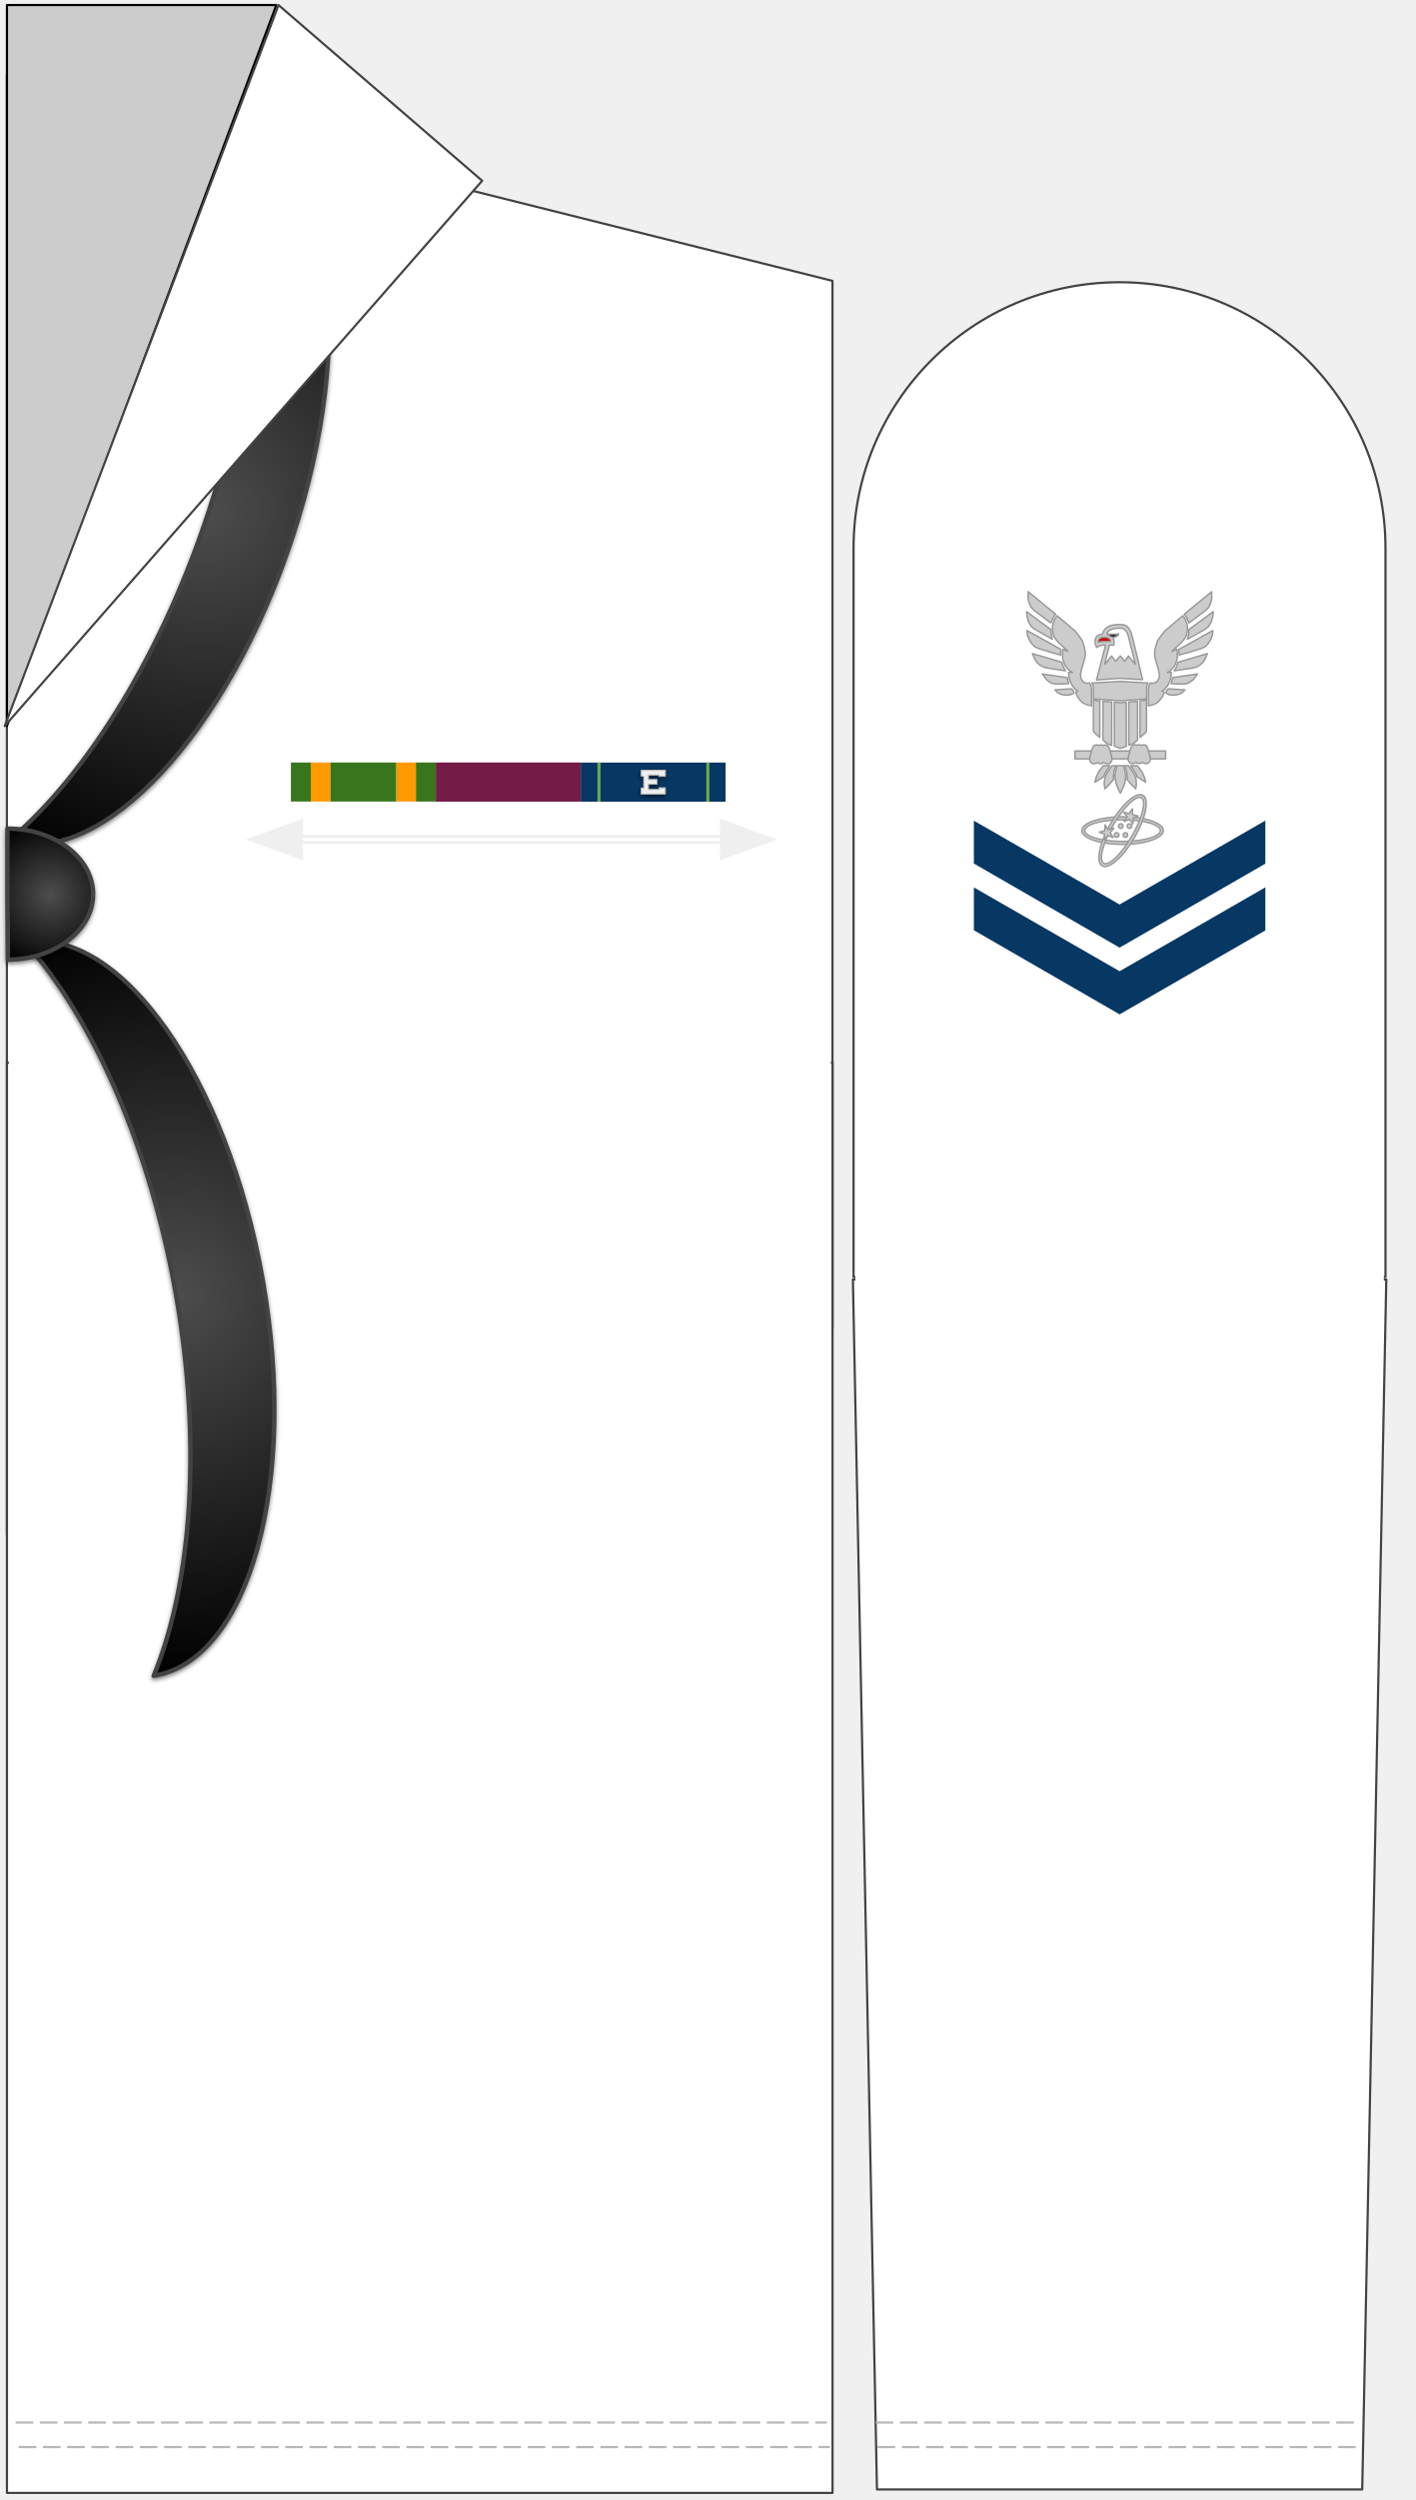
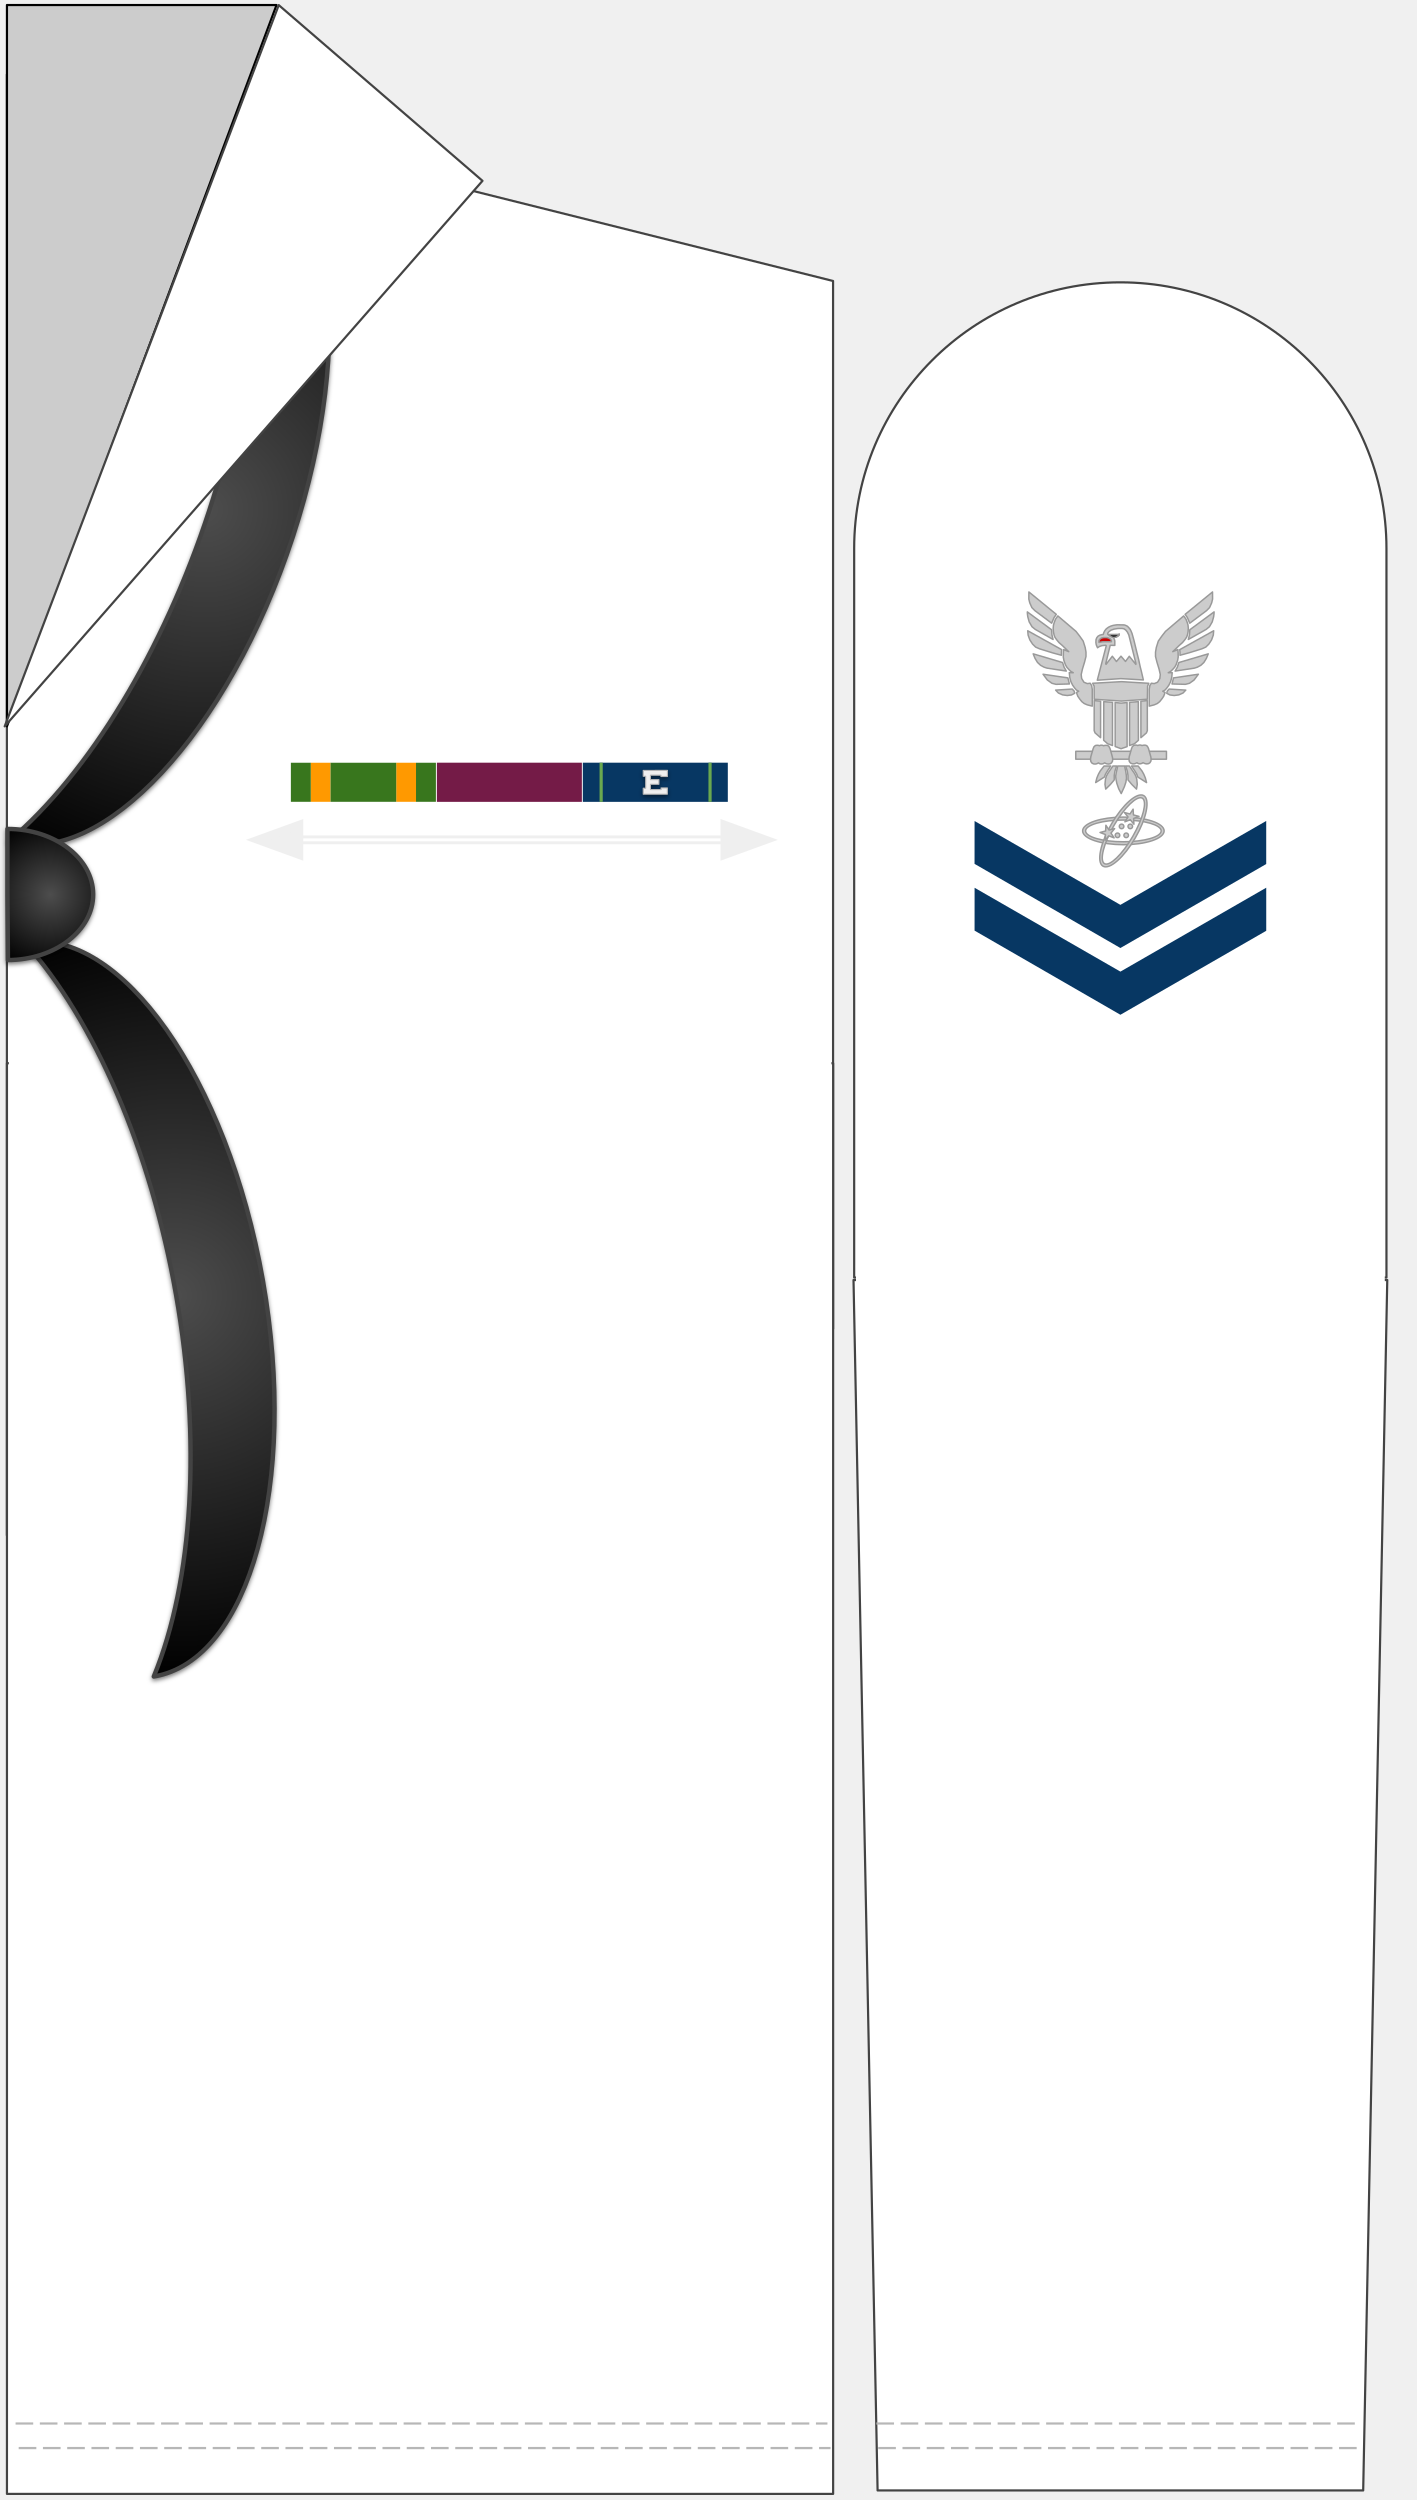
- <svg xmlns="http://www.w3.org/2000/svg" xmlns:xlink="http://www.w3.org/1999/xlink" id="weave" fill="none" stroke-linecap="square" stroke-miterlimit="10" viewBox="0 0 1285.04 2267.72">
+ <svg xmlns="http://www.w3.org/2000/svg" xmlns:xlink="http://www.w3.org/1999/xlink" id="weave" fill="none" stroke-linecap="square" stroke-miterlimit="10" viewBox="0 0 1285.039 2267.717">
  <style>.weave{display:none}@media (min-width:336px) and (min-height:590px){:root:target .weave{display:inline}}</style>
  <defs>
    <symbol id="rw-weave" overflow="visible">
      <path fill="#000" fill-opacity=".15" fill-rule="evenodd" d="M1.21.98h49.36v.5H1.2zM1.21 1.94h49.36v.5H1.2zM1.21 2.9h49.36v.5H1.2zM1.21 3.86h49.36v.5H1.2zM1.21 4.83h49.36v.48H1.2zM1.21 5.79h49.36v.49H1.2zM1.21 6.75h49.36v.49H1.2zM1.21 7.7h49.36v.5H1.2zM1.21 8.67h49.36v.49H1.2zM1.21 9.63h49.36v.49H1.2zM1.21 10.6h49.36v.48H1.2zM1.21 11.55h49.36v.5H1.2zM1.21 12.51h49.36v.5H1.2zM1.21 13.47h49.36v.5H1.2zM1.21.02h49.36v.49H1.2z" />
      <path fill="#000" fill-opacity=".15" fill-rule="evenodd" d="M0 1.44h1.21v.49H0zM0 2.4h1.21v.5H0zM0 3.37h1.21v.49H0zM0 4.33h1.21v.5H0zM0 5.3h1.21v.49H0zM0 6.26h1.21v.5H0zM0 7.23h1.21v.49H0zM0 8.2h1.21v.48H0zM0 9.16h1.21v.49H0zM0 10.13h1.21v.48H0zM0 11.1h1.21v.48H0zM0 12.06h1.21v.49H0zM0 13.02h1.21v.5H0zM0 .47h1.21v.5H0zM50.57 1.44h1.2v.49h-1.2zM50.57 2.4h1.2v.5h-1.2zM50.57 3.37h1.2v.49h-1.2zM50.57 4.33h1.2v.5h-1.2zM50.57 5.3h1.2v.49h-1.2zM50.57 6.26h1.2v.5h-1.2zM50.57 7.23h1.2v.49h-1.2zM50.57 8.2h1.2v.48h-1.2zM50.57 9.16h1.2v.49h-1.2zM50.57 10.13h1.2v.48h-1.2zM50.57 11.1h1.2v.48h-1.2zM50.57 12.06h1.2v.49h-1.2zM50.57 13.02h1.2v.5h-1.2zM50.57.47h1.2v.5h-1.2z" />
    </symbol>
  </defs>
  <clipPath id="a">
    <path d="M0 0h1285.04v2267.717H0z" />
  </clipPath>
  <g clip-path="url(#a)">
-     <path d="M0 0h1285.04v2267.717H0z" />
+     <path fill="none" d="M0 0h1285.04v2267.717H0z" />
    <path fill="#fff" fill-rule="evenodd" d="m1258.37 1161.076-21.84 1097.984H796.053l-21.84-1097.984z" />
    <path stroke="#434343" stroke-linecap="butt" stroke-linejoin="round" stroke-width="2" d="m1258.37 1161.076-21.84 1097.984H796.053l-21.84-1097.984z" />
-     <path d="M223.133 761.586h478.236" />
-     <path stroke="#ccc" stroke-linecap="butt" stroke-linejoin="round" stroke-width=".667" d="M223.133 760.92h478.236m-478.236 1.333h478.236" />
-     <path d="M19.627 613.084 422.43 152.36" />
+     <path fill="none" d="M223.133 761.586h478.236" />
+     <path stroke="#ccc" stroke-linecap="butt" stroke-linejoin="round" stroke-width=".667" d="M223.133 760.92h478.236M223.133 762.253h478.236" />
+     <path fill="none" d="M19.627 613.084 422.43 152.36" />
    <path stroke="#b7b7b7" stroke-dasharray="16.0,6.0" stroke-linecap="butt" stroke-linejoin="round" stroke-width="2" d="M19.627 613.084 422.43 152.36" />
-     <path d="M214.953 748.129a7.01 7.01 0 0 1 7.008-7.008h483.18a7.01 7.01 0 0 1 7.009 7.008v28.03a7.01 7.01 0 0 1-7.008 7.009H221.96a7.01 7.01 0 0 1-7.008-7.008z" />
+     <path fill="none" d="M214.953 748.129a7.01 7.01 0 0 1 7.008-7.008h483.18a7.01 7.01 0 0 1 7.009 7.008v28.03a7.01 7.01 0 0 1-7.008 7.009H221.96a7.01 7.01 0 0 1-7.008-7.008z" />
    <path stroke="#ccc" stroke-dasharray="16.0,6.0" stroke-linecap="butt" stroke-linejoin="round" stroke-width="2" d="M214.953 748.129a7.01 7.01 0 0 1 7.008-7.008h483.18a7.01 7.01 0 0 1 7.009 7.008v28.03a7.01 7.01 0 0 1-7.008 7.009H221.96a7.01 7.01 0 0 1-7.008-7.008z" />
    <path fill="#fff" fill-rule="evenodd" d="M1016.22 256.113A241.417 241.417 0 0 0 774.803 497.53v661.323q0 .003.004.004l482.83-.004a.004.004 0 0 0 .005-.004l-.004-661.319c0-133.33-108.086-241.417-241.418-241.417" />
    <path stroke="#434343" stroke-linecap="butt" stroke-linejoin="round" stroke-width="2" d="M1016.22 256.113A241.417 241.417 0 0 0 774.803 497.53v661.323q0 .003.004.004l482.83-.004a.004.004 0 0 0 .005-.004l-.004-661.319c0-133.33-108.086-241.417-241.418-241.417z" />
-     <path d="m776.465 1160.05 479.653-1.198" />
+     <path fill="none" d="m776.465 1160.05 479.653-1.198" />
    <path stroke="#fff" stroke-linecap="butt" stroke-linejoin="round" stroke-width="24" d="m776.465 1160.05 479.653-1.198" />
    <path fill="#fff" fill-rule="evenodd" d="m6.25 67.519 749.417 187.354v950.394L6.249 1392.62z" />
    <path stroke="#434343" stroke-linecap="butt" stroke-linejoin="round" stroke-width="2" d="m6.25 67.519 749.417 187.354v950.394L6.249 1392.62z" />
    <path fill="#fff" fill-rule="evenodd" d="M6.306 964.465h749.417v1297.7H6.306zq0-.006.006-.006z" />
    <path stroke="#434343" stroke-linecap="butt" stroke-linejoin="round" stroke-width="2" d="M6.306 964.465h749.417v1297.7H6.306v-1297.7q0-.006.006-.006z" />
    <path fill="#ccc" fill-rule="evenodd" d="M6.306 4.547v654.33L250.84 4.548z" />
    <path stroke="#000" stroke-linecap="butt" stroke-linejoin="round" stroke-width="2" d="M6.306 4.547v654.33L250.84 4.548z" />
    <g filter="url(#b)">
      <use xlink:href="#c" transform="translate(0 2)" />
    </g>
    <defs>
      <filter id="b" filterUnits="userSpaceOnUse">
        <feGaussianBlur in="SourceAlpha" result="blur" stdDeviation="2" />
        <feComponentTransfer color-interpolation-filters="sRGB" in="blur">
          <feFuncR slope="0" type="linear" />
          <feFuncG slope="0" type="linear" />
          <feFuncB slope="0" type="linear" />
          <feFuncA slope=".5" type="linear" />
        </feComponentTransfer>
      </filter>
    </defs>
    <g id="c">
      <defs>
-         <radialGradient id="d" cx="-16.375" cy="-20.302" r="18.285" fx="-16.375" fy="-20.302" gradientTransform="rotate(-163.07)scale(19.1139)" gradientUnits="userSpaceOnUse" spreadMethod="pad">
+         <radialGradient id="d" cx="-16.375" cy="-20.302" r="18.285" fx="-16.375" fy="-20.302" gradientTransform="scale(-19.1139)rotate(16.931)" gradientUnits="userSpaceOnUse" spreadMethod="pad">
          <stop offset="0" stop-color="#4d4d4d" />
          <stop offset="1" />
        </radialGradient>
      </defs>
      <path fill="url(#d)" fill-rule="evenodd" d="M219.257 117.503c84 25.57 104.82 190.788 46.504 369.023S92.075 788.522 8.076 762.952c72.799-61.612 140.093-172.6 181.637-299.575s52.49-255.116 29.544-345.874" />
      <path fill-rule="evenodd" stroke="#434343" stroke-linecap="butt" stroke-linejoin="round" stroke-width="4" d="M219.257 117.503c84 25.57 104.82 190.788 46.504 369.023S92.075 788.522 8.076 762.952c72.799-61.612 140.093-172.6 181.637-299.575s52.49-255.116 29.544-345.874z" />
    </g>
    <path fill="#000" fill-rule="evenodd" d="M6.98 803.412c6.712.023 12.13 3.596 12.112 7.989-.017 4.393-5.462 7.948-12.173 7.948v-7.968z" />
    <path stroke="#434343" stroke-linecap="butt" stroke-linejoin="round" stroke-width="2" d="M6.98 803.412c6.712.023 12.13 3.596 12.112 7.989-.017 4.393-5.462 7.948-12.173 7.948v-7.968z" />
    <path fill="#fff" fill-rule="evenodd" d="M437.664 164.032 4.247 658.867 252.845 4.63z" />
    <path stroke="#434343" stroke-linecap="butt" stroke-linejoin="round" stroke-width="2" d="M437.664 164.032 4.247 658.867 252.845 4.63z" />
-     <path d="M8.05 965.113h746.11" />
+     <path fill="none" d="M8.05 965.113h746.11" />
    <path stroke="#fff" stroke-linecap="butt" stroke-linejoin="round" stroke-width="8" d="M8.05 965.113h746.11" />
    <g filter="url(#e)">
      <use xlink:href="#f" transform="translate(0 2)" />
    </g>
    <defs>
      <filter id="e" filterUnits="userSpaceOnUse">
        <feGaussianBlur in="SourceAlpha" result="blur" stdDeviation="2" />
        <feComponentTransfer color-interpolation-filters="sRGB" in="blur">
          <feFuncR slope="0" type="linear" />
          <feFuncG slope="0" type="linear" />
          <feFuncB slope="0" type="linear" />
          <feFuncA slope=".5" type="linear" />
        </feComponentTransfer>
      </filter>
    </defs>
    <g id="f">
      <defs>
        <radialGradient id="g" cx="1.979" cy="63.123" r="18.517" fx="1.979" fy="63.123" gradientTransform="scale(-18.77298 18.77298)rotate(9.468)" gradientUnits="userSpaceOnUse" spreadMethod="pad">
          <stop offset="0" stop-color="#4d4d4d" />
          <stop offset="1" />
        </radialGradient>
      </defs>
      <path fill="url(#g)" fill-rule="evenodd" d="M139.499 1520.756c86.991-14.507 131.311-175.304 98.992-359.15S109.45 840.487 22.459 854.993c63.393 70.315 114.252 188.777 137.276 319.748 23.024 130.972 15.527 259.165-20.236 346.016" />
      <path fill-rule="evenodd" stroke="#434343" stroke-linecap="butt" stroke-linejoin="round" stroke-width="4" d="M139.499 1520.756c86.991-14.507 131.311-175.304 98.992-359.15S109.45 840.487 22.459 854.993c63.393 70.315 114.252 188.777 137.276 319.748 23.024 130.972 15.527 259.165-20.236 346.016z" />
    </g>
    <g filter="url(#h)">
      <use xlink:href="#i" transform="translate(0 2)" />
    </g>
    <defs>
      <filter id="h" filterUnits="userSpaceOnUse">
        <feGaussianBlur in="SourceAlpha" result="blur" stdDeviation="2" />
        <feComponentTransfer color-interpolation-filters="sRGB" in="blur">
          <feFuncR slope="0" type="linear" />
          <feFuncG slope="0" type="linear" />
          <feFuncB slope="0" type="linear" />
          <feFuncA slope=".5" type="linear" />
        </feComponentTransfer>
      </filter>
    </defs>
    <g id="i">
      <defs>
        <radialGradient id="j" cx="-5.414" cy="96.25" r="8.43" fx="-5.414" fy="96.25" gradientTransform="scale(-8.43002 8.43002)" gradientUnits="userSpaceOnUse" spreadMethod="pad">
          <stop offset="0" stop-color="#4d4d4d" />
          <stop offset="1" />
        </radialGradient>
      </defs>
      <path fill="url(#j)" fill-rule="evenodd" d="M7.214 870.871c42.866-.194 77.445-26.875 77.318-59.656S49.62 751.911 6.753 751.911v59.48z" />
      <path fill-rule="evenodd" stroke="#434343" stroke-linecap="butt" stroke-linejoin="round" stroke-width="4" d="M7.214 870.871c42.866-.194 77.445-26.875 77.318-59.656S49.62 751.911 6.753 751.911v59.48z" />
    </g>
-     <path d="M16.95 2220.609h736.441" />
+     <path fill="none" d="M16.95 2220.609h736.441" />
    <path stroke="#b7b7b7" stroke-dasharray="16.0,6.0" stroke-linecap="butt" stroke-linejoin="round" stroke-width="2" d="M16.95 2220.609h736.441" />
-     <path d="M14.126 2198.328h736.441" />
+     <path fill="none" d="M14.126 2198.328h736.441" />
    <path stroke="#b7b7b7" stroke-dasharray="16.0,6.0" stroke-linecap="butt" stroke-linejoin="round" stroke-width="2" d="M14.126 2198.328h736.441" />
-     <path d="M796.63 2220.609H1236" />
+     <path fill="none" d="M796.63 2220.609H1236" />
    <path stroke="#b7b7b7" stroke-dasharray="16.0,6.0" stroke-linecap="butt" stroke-linejoin="round" stroke-width="2" d="M796.63 2220.609H1236" />
-     <path d="M794.945 2198.328h439.37" />
+     <path fill="none" d="M794.945 2198.328h439.37" />
    <path stroke="#b7b7b7" stroke-dasharray="16.0,6.0" stroke-linecap="butt" stroke-linejoin="round" stroke-width="2" d="M794.945 2198.328h439.37" />
-     <path d="M223.062 761.818H705.55" />
-     <path stroke="#efefef" stroke-linecap="butt" stroke-linejoin="round" stroke-width="2.667" d="M271.062 759.151H657.55m-386.488 5.334H657.55" />
-     <path fill="#efefef" fill-rule="evenodd" stroke="#efefef" stroke-linecap="butt" stroke-width="8" d="m271.062 748.604-36.305 13.214 36.305 13.214zm386.488 26.428 36.305-13.214-36.305-13.214z" />
+     <path fill="none" d="M223.062 761.818H705.55" />
+     <path stroke="#efefef" stroke-linecap="butt" stroke-linejoin="round" stroke-width="2.667" d="M271.062 759.151H657.55M271.062 764.485H657.55" />
+     <path fill="#efefef" fill-rule="evenodd" stroke="#efefef" stroke-linecap="butt" stroke-width="8" d="m271.062 748.604-36.305 13.214 36.305 13.214zM657.55 775.032l36.305-13.214-36.305-13.214z" />
    <path fill="#073763" fill-rule="evenodd" d="m884.04 805.296 132.264 76.04 132.28-76.12v39.092l-132.28 76.177-132.288-76.326z" />
    <path fill="#073763" fill-rule="evenodd" d="m884.023 744.743 132.264 76.04 132.28-76.12v39.093l-132.28 76.176L884 783.606z" />
    <path fill="#ccc" fill-rule="evenodd" d="m991.145 619.788 26.167-1.47 24.733 1.485-1.082 2.577-.227 11.89-23.495 1.648-24.71-1.648-.068-11.89z" />
    <path stroke="#999" stroke-linecap="butt" stroke-linejoin="round" stroke-width="1.354" d="m991.145 619.788 26.167-1.47 24.733 1.485-1.082 2.577-.227 11.89-23.495 1.648-24.71-1.648-.068-11.89z" />
    <path fill="#000" fill-rule="evenodd" d="m1005.162 575.667 1.124.958 1.455.916 1.422.48.992.198 1.719-.239 1.423-.519 1.289-.916.495-.52.1-.796-.496.438z" />
    <path stroke="#999" stroke-linecap="butt" stroke-linejoin="round" stroke-width="1.354" d="m1005.162 575.667 1.124.958 1.455.916 1.422.48.992.198 1.719-.239 1.423-.519 1.289-.916.495-.52.1-.796-.496.438z" />
    <path fill="#ccc" fill-rule="evenodd" d="m995.554 587.579-1.149-2.648-.332-2.094.103-2.616.663-1.692 1.072-1.386 1.686-.985 1.942-.525 1.2-.092.434-1.57.996-1.91 1.328-1.662 2.017-1.477 1.991-.954 2.171-.677 1.967-.34 1.762-.214 6.393.12 1.218.403 1.66.8 1.352 1.385 1.124 1.385.766 1.51.945 2.307.894 3.174.843 3.076.791 3.265 1.711 7.082 1.737 6.958 1.405 6.527 1.097 4.34.843 3.634.946 4.065-20.394-1.209-21.411 1.454 8.146-31.22-.358-.491-3.345.306-2.425.77z" />
    <path stroke="#999" stroke-linecap="butt" stroke-linejoin="round" stroke-width="1.354" d="m995.554 587.579-1.149-2.648-.332-2.094.103-2.616.663-1.692 1.072-1.386 1.686-.985 1.942-.525 1.2-.092.434-1.57.996-1.91 1.328-1.662 2.017-1.477 1.991-.954 2.171-.677 1.967-.34 1.762-.214 6.393.12 1.218.403 1.66.8 1.352 1.385 1.124 1.385.766 1.51.945 2.307.894 3.174.843 3.076.791 3.265 1.711 7.082 1.737 6.958 1.405 6.527 1.097 4.34.843 3.634.946 4.065-20.394-1.209-21.411 1.454 8.146-31.22-.358-.491-3.345.306-2.425.77z" />
    <path fill="#c00" fill-rule="evenodd" d="m996.857 582.746-.026-1.509.664-1.262 1.507-1.232 2.12-.431h2.834l1.813.462 1.328.8.92 1.17.127 1.355-7.84.031z" />
    <path stroke="#999" stroke-linecap="butt" stroke-linejoin="round" stroke-width="1.354" d="m996.857 582.746-.026-1.509.664-1.262 1.507-1.232 2.12-.431h2.834l1.813.462 1.328.8.92 1.17.127 1.355-7.84.031z" />
    <path fill="#fff" fill-rule="evenodd" d="m1005.233 575.572-.434-.37v-.892l1.175-1.386 1.762-1.293 2.783-.955 2.81-.492 1.43-.123 3.294.03 1.558.339 1.532 1.078 1.38 1.663 1.378 2.709 6.46 25.862-.05.924-5.95-7.359-3.448 4.68-4.086-4.772-4.137 4.834-3.703-4.773-5.695 7.328-.332-.492 4.086-16.75 4.189.062v-3.91l-.281-1.232-.894-2.031 1.992-.247 1.379-.646 1.43-1.016.28-.524v-.616l-.408.4z" />
    <path stroke="#999" stroke-linecap="butt" stroke-linejoin="round" stroke-width="1.354" d="m1005.233 575.572-.434-.37v-.892l1.175-1.386 1.762-1.293 2.783-.955 2.81-.492 1.43-.123 3.294.03 1.558.339 1.532 1.078 1.38 1.663 1.378 2.709 6.46 25.862-.05.924-5.95-7.359-3.448 4.68-4.086-4.772-4.137 4.834-3.703-4.773-5.695 7.328-.332-.492 4.086-16.75 4.189.062v-3.91l-.281-1.232-.894-2.031 1.992-.247 1.379-.646 1.43-1.016.28-.524v-.616l-.408.4z" />
    <path fill="#ccc" fill-rule="evenodd" d="m992.53 635.5 5.813.554-.016 33.096-5.03-4.37-.791-2.034z" />
    <path stroke="#999" stroke-linecap="butt" stroke-linejoin="round" stroke-width="1.354" d="m992.53 635.5 5.813.554-.016 33.096-5.03-4.37-.791-2.034z" />
    <path fill="#ccc" fill-rule="evenodd" d="m933.294 536.947 24.86 20.322-2.03 2.923-1.184 2.786-1.015 2.311-15.163-11.35-2.762-2.787-1.917-4.282-.845-3.467z" />
    <path stroke="#999" stroke-linecap="butt" stroke-linejoin="round" stroke-width="1.354" d="m933.294 536.947 24.86 20.322-2.03 2.923-1.184 2.786-1.015 2.311-15.163-11.35-2.762-2.787-1.917-4.282-.845-3.467z" />
    <path fill="#ccc" fill-rule="evenodd" d="m959.551 558.698-2.142 2.99-1.127 2.991-.677 2.244-.282 2.99.226 3.195.564 2.787.732 2.038 1.579 2.312 2.198 2.65 2.875 2.515 5.919 5.71-4.622-1.904-.226 2.923-.056 3.942.507 2.922 1.353 3.875 1.353 2.379 2.085 2.31 1.635 1.496 2.086 1.156-3.608-.069.451 4.419.958 3.602 1.635 3.33 1.748 2.447 1.691 1.971 2.086 1.088-2.086 1.155 1.296 3.467 1.748 2.514 1.86 2.312 2.142 1.699 2.818 1.223 4.51 1.155v-15.224l-.563-3.467-1.353-2.107-2.594.34-3.043-1.223-2.086-3.399-.395-3.602 1.128-4.962 1.916-6.321 1.297-5.098v-3.942l-.733-4.214-1.804-5.777-3.213-4.554-3.325-4.282z" />
    <path stroke="#999" stroke-linecap="butt" stroke-linejoin="round" stroke-width="1.354" d="m959.551 558.698-2.142 2.99-1.127 2.991-.677 2.244-.282 2.99.226 3.195.564 2.787.732 2.038 1.579 2.312 2.198 2.65 2.875 2.515 5.919 5.71-4.622-1.904-.226 2.923-.056 3.942.507 2.922 1.353 3.875 1.353 2.379 2.085 2.31 1.635 1.496 2.086 1.156-3.608-.069.451 4.419.958 3.602 1.635 3.33 1.748 2.447 1.691 1.971 2.086 1.088-2.086 1.155 1.296 3.467 1.748 2.514 1.86 2.312 2.142 1.699 2.818 1.223 4.51 1.155v-15.224l-.563-3.467-1.353-2.107-2.594.34-3.043-1.223-2.086-3.399-.395-3.602 1.128-4.962 1.916-6.321 1.297-5.098v-3.942l-.733-4.214-1.804-5.777-3.213-4.554-3.325-4.282z" />
    <path fill="#ccc" fill-rule="evenodd" d="m953.925 571.28.282 4.623 1.014 4.145-16.122-9.107-2.987-2.447-2.537-4.35-1.296-4.69-.339-2.719-.056-1.699z" />
    <path stroke="#999" stroke-linecap="butt" stroke-linejoin="round" stroke-width="1.354" d="m953.925 571.28.282 4.623 1.014 4.145-16.122-9.107-2.987-2.447-2.537-4.35-1.296-4.69-.339-2.719-.056-1.699z" />
    <path fill="#ccc" fill-rule="evenodd" d="m932.247 572.156 30.778 17.128-.226 2.311v2.787l-8.23-2.243-11.612-3.602-3.551-1.564-2.763-2.719-2.48-3.806-1.578-4.35z" />
    <path stroke="#999" stroke-linecap="butt" stroke-linejoin="round" stroke-width="1.354" d="m932.247 572.156 30.778 17.128-.226 2.311v2.787l-8.23-2.243-11.612-3.602-3.551-1.564-2.763-2.719-2.48-3.806-1.578-4.35z" />
    <path fill="#ccc" fill-rule="evenodd" d="m963.846 600.975 1.41 4.282 1.972 3.466-17.418-2.65-2.763-.884-3.156-1.7-2.762-2.582-2.255-3.67-1.691-4.146z" />
    <path stroke="#999" stroke-linecap="butt" stroke-linejoin="round" stroke-width="1.354" d="m963.846 600.975 1.41 4.282 1.972 3.466-17.418-2.65-2.763-.884-3.156-1.7-2.762-2.582-2.255-3.67-1.691-4.146z" />
    <path fill="#ccc" fill-rule="evenodd" d="m968.678 614.909 1.353 5.505-12.176.34-3.664-.952-4.172-2.99-3.89-5.234z" />
    <path stroke="#999" stroke-linecap="butt" stroke-linejoin="round" stroke-width="1.354" d="m968.678 614.909 1.353 5.505-12.176.34-3.664-.952-4.172-2.99-3.89-5.234z" />
    <path fill="#ccc" fill-rule="evenodd" d="m972.648 625.037 1.747 1.903.395 1.971-2.875 1.495-3.833.476-4.171-.544-3.834-1.699-2.536-2.65z" />
    <path stroke="#999" stroke-linecap="butt" stroke-linejoin="round" stroke-width="1.354" d="m972.648 625.037 1.747 1.903.395 1.971-2.875 1.495-3.833.476-4.171-.544-3.834-1.699-2.536-2.65z" />
    <path fill="#ccc" fill-rule="evenodd" d="m1099.865 536.947-24.86 20.322 2.03 2.923 1.184 2.786 1.015 2.311 15.163-11.35 2.762-2.787 1.917-4.282.845-3.467z" />
    <path stroke="#999" stroke-linecap="butt" stroke-linejoin="round" stroke-width="1.354" d="m1099.865 536.947-24.86 20.322 2.03 2.923 1.184 2.786 1.015 2.311 15.163-11.35 2.762-2.787 1.917-4.282.845-3.467z" />
    <path fill="#ccc" fill-rule="evenodd" d="m1073.681 558.698 2.142 2.99 1.127 2.991.677 2.244.282 2.99-.226 3.195-.564 2.787-.733 2.038-1.578 2.312-2.198 2.65-2.875 2.515-5.919 5.71 4.622-1.904.226 2.923.056 3.942-.507 2.922-1.353 3.875-1.353 2.379-2.086 2.31-1.634 1.496-2.086 1.156 3.608-.069-.451 4.419-.958 3.602-1.635 3.33-1.748 2.447-1.691 1.971-2.086 1.088 2.086 1.155-1.296 3.467-1.748 2.514-1.86 2.312-2.142 1.699-2.818 1.223-4.51 1.155v-15.224l.563-3.467 1.353-2.107 2.594.34 3.043-1.223 2.086-3.399.395-3.602-1.128-4.962-1.916-6.321-1.297-5.098v-3.942l.733-4.214 1.804-5.777 3.213-4.554 3.325-4.282z" />
    <path stroke="#999" stroke-linecap="butt" stroke-linejoin="round" stroke-width="1.354" d="m1073.681 558.698 2.142 2.99 1.127 2.991.677 2.244.282 2.99-.226 3.195-.564 2.787-.733 2.038-1.578 2.312-2.198 2.65-2.875 2.515-5.919 5.71 4.622-1.904.226 2.923.056 3.942-.507 2.922-1.353 3.875-1.353 2.379-2.086 2.31-1.634 1.496-2.086 1.156 3.608-.069-.451 4.419-.958 3.602-1.635 3.33-1.748 2.447-1.691 1.971-2.086 1.088 2.086 1.155-1.296 3.467-1.748 2.514-1.86 2.312-2.142 1.699-2.818 1.223-4.51 1.155v-15.224l.563-3.467 1.353-2.107 2.594.34 3.043-1.223 2.086-3.399.395-3.602-1.128-4.962-1.916-6.321-1.297-5.098v-3.942l.733-4.214 1.804-5.777 3.213-4.554 3.325-4.282z" />
    <path fill="#ccc" fill-rule="evenodd" d="m1079.234 571.28-.282 4.623-1.014 4.145 16.122-9.107 2.987-2.447 2.537-4.35 1.297-4.69.338-2.719.056-1.699z" />
    <path stroke="#999" stroke-linecap="butt" stroke-linejoin="round" stroke-width="1.354" d="m1079.234 571.28-.282 4.623-1.014 4.145 16.122-9.107 2.987-2.447 2.537-4.35 1.297-4.69.338-2.719.056-1.699z" />
    <path fill="#ccc" fill-rule="evenodd" d="m1100.912 572.156-30.778 17.128.226 2.311v2.787l8.23-2.243 11.612-3.602 3.551-1.564 2.763-2.719 2.48-3.806 1.578-4.35z" />
    <path stroke="#999" stroke-linecap="butt" stroke-linejoin="round" stroke-width="1.354" d="m1100.912 572.156-30.778 17.128.226 2.311v2.787l8.23-2.243 11.612-3.602 3.551-1.564 2.763-2.719 2.48-3.806 1.578-4.35z" />
    <path fill="#ccc" fill-rule="evenodd" d="m1069.313 600.975-1.41 4.282-1.972 3.466 17.418-2.65 2.763-.884 3.156-1.7 2.762-2.582 2.256-3.67 1.69-4.146z" />
    <path stroke="#999" stroke-linecap="butt" stroke-linejoin="round" stroke-width="1.354" d="m1069.313 600.975-1.41 4.282-1.972 3.466 17.418-2.65 2.763-.884 3.156-1.7 2.762-2.582 2.256-3.67 1.69-4.146z" />
    <path fill="#ccc" fill-rule="evenodd" d="m1064.481 614.909-1.352 5.505 12.175.34 3.664-.952 4.172-2.99 3.89-5.234z" />
    <path stroke="#999" stroke-linecap="butt" stroke-linejoin="round" stroke-width="1.354" d="m1064.481 614.909-1.352 5.505 12.175.34 3.664-.952 4.172-2.99 3.89-5.234z" />
    <path fill="#ccc" fill-rule="evenodd" d="m1060.51 625.037-1.746 1.903-.395 1.971 2.875 1.495 3.833.476 4.171-.544 3.834-1.699 2.536-2.65z" />
    <path stroke="#999" stroke-linecap="butt" stroke-linejoin="round" stroke-width="1.354" d="m1060.51 625.037-1.746 1.903-.395 1.971 2.875 1.495 3.833.476 4.171-.544 3.834-1.699 2.536-2.65z" />
    <path fill="#ccc" fill-rule="evenodd" d="m1011.533 637.22 5.377.595 5.42-.546.043 39.99-5.463 1.885-5.336-1.985z" />
    <path stroke="#999" stroke-linecap="butt" stroke-linejoin="round" stroke-width="1.354" d="m1011.533 637.22 5.377.595 5.42-.546.043 39.99-5.463 1.885-5.336-1.985z" />
    <path fill="#ccc" fill-rule="evenodd" d="m1001.206 636.476-.083 35.029 3.642 3.175 4.36 1.538v-39.146z" />
    <path stroke="#999" stroke-linecap="butt" stroke-linejoin="round" stroke-width="1.354" d="m1001.206 636.476-.083 35.029 3.642 3.175 4.36 1.538v-39.146z" />
    <path fill="#ccc" fill-rule="evenodd" d="m1040.705 635.5-5.814.554.016 33.096 5.03-4.37.792-2.034z" />
    <path stroke="#999" stroke-linecap="butt" stroke-linejoin="round" stroke-width="1.354" d="m1040.705 635.5-5.814.554.016 33.096 5.03-4.37.792-2.034z" />
    <path fill="#ccc" fill-rule="evenodd" d="m1032.543 636.476.084 35.029-3.642 3.175-4.36 1.538v-39.146z" />
    <path stroke="#999" stroke-linecap="butt" stroke-linejoin="round" stroke-width="1.354" d="m1032.543 636.476.084 35.029-3.642 3.175-4.36 1.538v-39.146z" />
    <path fill="#ccc" fill-rule="evenodd" d="M975.817 681.507h82.261v7.151h-82.26z" />
    <path stroke="#999" stroke-linecap="butt" stroke-linejoin="round" stroke-width="1.354" d="M975.817 681.507h82.261v7.151h-82.26z" />
    <path fill="#ccc" fill-rule="evenodd" d="m1026.46 678.903-2.157 7.484-.27 2.323.348 1.995 1.122 1.482 1.682.676h1.548l1.168-.314 1.404-.708 1.018.73 1.282.274 1.1-.068 1.1-.32 1.037-.66.896.5 1.12.412 1.437.218 1.575-.257 1.202-.805.934-1.577.134-1.578-.173-1.889-2.096-7.599-.615-1.426-.827-1.224-1.095-.579-1.23-.08-1.16.091-1.038.275-1.038-.411-1.06-.069-.813.091-.916.389-.835-.343-1.31-.104-1.494.258-1.282 1.158z" />
    <path stroke="#999" stroke-linecap="butt" stroke-linejoin="round" stroke-width="1.354" d="m1026.46 678.903-2.157 7.484-.27 2.323.348 1.995 1.122 1.482 1.682.676h1.548l1.168-.314 1.404-.708 1.018.73 1.282.274 1.1-.068 1.1-.32 1.037-.66.896.5 1.12.412 1.437.218 1.575-.257 1.202-.805.934-1.577.134-1.578-.173-1.889-2.096-7.599-.615-1.426-.827-1.224-1.095-.579-1.23-.08-1.16.091-1.038.275-1.038-.411-1.06-.069-.813.091-.916.389-.835-.343-1.31-.104-1.494.258-1.282 1.158z" />
    <path fill="#ccc" fill-rule="evenodd" d="m991.602 679.066-2.158 7.484-.269 2.322.347 1.996 1.122 1.481 1.682.676h1.549l1.167-.313 1.404-.708 1.019.73 1.282.274 1.1-.068 1.098-.32 1.039-.661.896.501 1.12.411 1.436.219 1.575-.258 1.202-.805.935-1.577.133-1.578-.172-1.888-2.097-7.6-.614-1.426-.828-1.224-1.095-.578-1.23-.08-1.16.091-1.038.274-1.038-.41-1.059-.07-.814.092-.916.388-.835-.342-1.309-.104-1.495.257-1.281 1.159z" />
    <path stroke="#999" stroke-linecap="butt" stroke-linejoin="round" stroke-width="1.354" d="m991.602 679.066-2.158 7.484-.269 2.322.347 1.996 1.122 1.481 1.682.676h1.549l1.167-.313 1.404-.708 1.019.73 1.282.274 1.1-.068 1.098-.32 1.039-.661.896.501 1.12.411 1.436.219 1.575-.258 1.202-.805.935-1.577.133-1.578-.172-1.888-2.097-7.6-.614-1.426-.828-1.224-1.095-.578-1.23-.08-1.16.091-1.038.274-1.038-.41-1.059-.07-.814.092-.916.388-.835-.342-1.309-.104-1.495.257-1.281 1.159z" />
    <path fill="#000" fill-rule="evenodd" d="m1005.284 575.65 1.227 1.09 1.355.844 1.44.496.975.15 1.99-.298 1.82-.942.975-.894.212-.943-.423.447z" />
    <path stroke="#999" stroke-linecap="butt" stroke-linejoin="round" stroke-width="1.354" d="m1005.284 575.65 1.227 1.09 1.355.844 1.44.496.975.15 1.99-.298 1.82-.942.975-.894.212-.943-.423.447z" />
    <path fill="#ccc" fill-rule="evenodd" d="M1001.489 694.85h6.031l-2.875 4.247-1.917 3.162-.845 2.502-8.005 5.097 1.071-4.154 1.41-3.397 1.634-2.927z" />
    <path stroke="#999" stroke-linecap="butt" stroke-linejoin="round" stroke-width="1.354" d="M1001.489 694.85h6.031l-2.875 4.247-1.917 3.162-.845 2.502-8.005 5.097 1.071-4.154 1.41-3.397 1.634-2.927z" />
    <path fill="#ccc" fill-rule="evenodd" d="M1009.465 694.845h3.382l-1.522 4.673-.62 3.964v3.964l-3.495 4.153-4.227 4.2-.677-4.34.451-4.72.79-2.69 1.24-2.36z" />
    <path stroke="#999" stroke-linecap="butt" stroke-linejoin="round" stroke-width="1.354" d="M1009.465 694.845h3.382l-1.522 4.673-.62 3.964v3.964l-3.495 4.153-4.227 4.2-.677-4.34.451-4.72.79-2.69 1.24-2.36z" />
    <path fill="#ccc" fill-rule="evenodd" d="M1032.408 694.867h-6.032l2.875 4.247 1.917 3.163.845 2.5 8.005 5.098-1.071-4.153-1.41-3.398-1.634-2.926z" />
    <path stroke="#999" stroke-linecap="butt" stroke-linejoin="round" stroke-width="1.354" d="M1032.408 694.867h-6.032l2.875 4.247 1.917 3.163.845 2.5 8.005 5.098-1.071-4.153-1.41-3.398-1.634-2.926z" />
    <path fill="#ccc" fill-rule="evenodd" d="M1024.43 694.845h-3.381l1.522 4.673.62 3.964v3.964l3.495 4.153 4.227 4.2.677-4.34-.45-4.72-.79-2.69-1.24-2.36z" />
    <path stroke="#999" stroke-linecap="butt" stroke-linejoin="round" stroke-width="1.354" d="M1024.43 694.845h-3.381l1.522 4.673.62 3.964v3.964l3.495 4.153 4.227 4.2.677-4.34-.45-4.72-.79-2.69-1.24-2.36z" />
    <path fill="#ccc" fill-rule="evenodd" d="M1013.89 694.832h6.201l.959 4.437.62 3.823.169 2.737-.564 3.681-1.353 4.06-2.874 6.276-2.256-4.295-1.747-5.05-.79-3.964-.281-2.407.62-3.493z" />
    <path stroke="#999" stroke-linecap="butt" stroke-linejoin="round" stroke-width="1.354" d="M1013.89 694.832h6.201l.959 4.437.62 3.823.169 2.737-.564 3.681-1.353 4.06-2.874 6.276-2.256-4.295-1.747-5.05-.79-3.964-.281-2.407.62-3.493z" />
    <path fill="#ccc" fill-rule="evenodd" d="M1019.001 741.162c20.423 0 36.98 5.614 36.98 12.54 0 3.325-3.896 6.515-10.831 8.866s-16.341 3.673-26.149 3.673c-20.423 0-36.979-5.614-36.979-12.54 0-3.325 3.896-6.515 10.831-8.866s16.34-3.673 26.148-3.673m0 2.686c-9.095 0-17.817 1.038-24.248 2.886s-10.045 4.354-10.045 6.968c0 5.441 15.354 9.853 34.293 9.853 18.94 0 34.293-4.412 34.293-9.853 0-5.442-15.353-9.854-34.293-9.854" />
    <path stroke="#999" stroke-linecap="butt" stroke-linejoin="round" stroke-width="1.354" d="M1019.001 741.162c20.423 0 36.98 5.614 36.98 12.54 0 3.325-3.896 6.515-10.831 8.866s-16.341 3.673-26.149 3.673c-20.423 0-36.979-5.614-36.979-12.54 0-3.325 3.896-6.515 10.831-8.866s16.34-3.673 26.148-3.673zm0 2.686c-9.095 0-17.817 1.038-24.248 2.886s-10.045 4.354-10.045 6.968c0 5.441 15.354 9.853 34.293 9.853 18.94 0 34.293-4.412 34.293-9.853 0-5.442-15.353-9.854-34.293-9.854z" />
    <path fill="#ccc" fill-rule="evenodd" d="M1008.147 747.431c10.211-17.684 23.35-29.214 29.344-25.75 2.88 1.662 3.692 6.63 2.26 13.811-1.431 7.181-4.99 15.986-9.894 24.479-10.212 17.685-23.35 29.214-29.345 25.751-2.879-1.663-3.692-6.631-2.26-13.812s4.991-15.986 9.895-24.479m2.325 1.343c-4.547 7.876-8.01 15.948-9.626 22.441s-1.253 10.875 1.01 12.181c4.71 2.721 16.206-8.368 25.676-24.768s13.328-31.901 8.617-34.622-16.207 8.368-25.677 24.768" />
    <path stroke="#999" stroke-linecap="butt" stroke-linejoin="round" stroke-width="1.354" d="M1008.147 747.431c10.211-17.684 23.35-29.214 29.344-25.75 2.88 1.662 3.692 6.63 2.26 13.811-1.431 7.181-4.99 15.986-9.894 24.479-10.212 17.685-23.35 29.214-29.345 25.751-2.879-1.663-3.692-6.631-2.26-13.812s4.991-15.986 9.895-24.479zm2.325 1.343c-4.547 7.876-8.01 15.948-9.626 22.441s-1.253 10.875 1.01 12.181c4.71 2.721 16.206-8.368 25.676-24.768s13.328-31.901 8.617-34.622-16.207 8.368-25.677 24.768z" />
    <path fill="#ccc" fill-rule="evenodd" d="M1015.283 749.62a2.09 2.09 0 1 1 4.181.001 2.09 2.09 0 0 1-4.181 0" />
    <path stroke="#999" stroke-linecap="butt" stroke-linejoin="round" stroke-width="1.354" d="M1015.283 749.62a2.09 2.09 0 1 1 4.181.001 2.09 2.09 0 0 1-4.181 0z" />
    <path fill="#ccc" fill-rule="evenodd" d="M1011.577 757.708a2.09 2.09 0 1 1 4.181.001 2.09 2.09 0 0 1-4.18-.001" />
    <path stroke="#999" stroke-linecap="butt" stroke-linejoin="round" stroke-width="1.354" d="M1011.577 757.708a2.09 2.09 0 1 1 4.181.001 2.09 2.09 0 0 1-4.18-.001z" />
    <path fill="#ccc" fill-rule="evenodd" d="M1023.171 749.62a2.09 2.09 0 1 1 4.181.001 2.09 2.09 0 0 1-4.18 0" />
    <path stroke="#999" stroke-linecap="butt" stroke-linejoin="round" stroke-width="1.354" d="M1023.171 749.62a2.09 2.09 0 1 1 4.181.001 2.09 2.09 0 0 1-4.18 0z" />
    <path fill="#ccc" fill-rule="evenodd" d="M1019.465 757.708a2.09 2.09 0 1 1 4.182.001 2.09 2.09 0 0 1-4.182-.001" />
    <path stroke="#999" stroke-linecap="butt" stroke-linejoin="round" stroke-width="1.354" d="M1019.465 757.708a2.09 2.09 0 1 1 4.182.001 2.09 2.09 0 0 1-4.182-.001z" />
    <path fill="#ccc" fill-rule="evenodd" d="m1019.935 737.002 5.054 1.352 2.85-4.38.273 5.216 5.053 1.352-4.884 1.872.274 5.215-3.292-4.059-4.885 1.871 2.85-4.38z" />
    <path stroke="#999" stroke-linecap="butt" stroke-linejoin="round" stroke-width="1.354" d="m1019.935 737.002 5.054 1.352 2.85-4.38.273 5.216 5.053 1.352-4.884 1.872.274 5.215-3.292-4.059-4.885 1.871 2.85-4.38z" />
    <path fill="#ccc" fill-rule="evenodd" d="m997.822 755.14 5.054-1.351.273-5.216 2.85 4.38 5.053-1.352-3.292 4.059 2.85 4.38-4.885-1.871-3.292 4.059.273-5.216z" />
    <path stroke="#999" stroke-linecap="butt" stroke-linejoin="round" stroke-width="1.354" d="m997.822 755.14 5.054-1.351.273-5.216 2.85 4.38 5.053-1.352-3.292 4.059 2.85 4.38-4.885-1.871-3.292 4.059.273-5.216z" />
-     <path fill="#073763" fill-rule="evenodd" d="M527.127 691.994h131.527v35.527H527.127z" />
-     <path fill="#6aa84f" fill-rule="evenodd" d="M542.32 691.994h2.866v35.527h-2.866zm98.784 0h2.867v35.527h-2.867z" />
-     <use class="weave" href="#rw-weave" transform="matrix(2.54035 0 0 2.54536 527.116 691.926)" />
+     <path fill="#073763" fill-rule="evenodd" d="M528.666 691.823h131.528v35.528H528.666z" />
+     <use class="weave" href="#rw-weave" transform="matrix(2.5515 0 0 2.54057 528.078 691.823)" />
    <g filter="url(#k)">
      <use xlink:href="#l" transform="translate(0 2)" />
    </g>
    <defs>
      <filter id="k" filterUnits="userSpaceOnUse">
        <feGaussianBlur in="SourceAlpha" result="blur" stdDeviation="2" />
        <feComponentTransfer color-interpolation-filters="sRGB" in="blur">
          <feFuncR slope="0" type="linear" />
          <feFuncG slope="0" type="linear" />
          <feFuncB slope="0" type="linear" />
          <feFuncA slope=".5" type="linear" />
        </feComponentTransfer>
      </filter>
    </defs>
    <g id="l" fill-rule="evenodd">
-       <path fill="#efefef" d="M582.061 699.007v5.312h2.252v10.814h-2.252v5.438h21.877v-5.687h-5.688v1.498h-9.625v-4.81h7.688v-4.19h-7.688v-4.063h9.5v1.19H604v-5.565z" />
-       <path stroke="#b7b7b7" stroke-linecap="butt" stroke-linejoin="round" d="M582.061 699.007v5.312h2.252v10.814h-2.252v5.438h21.877v-5.687h-5.688v1.498h-9.625v-4.81h7.688v-4.19h-7.688v-4.063h9.5v1.19H604v-5.565z" />
-     </g>
-     <path fill="#f90" fill-rule="evenodd" d="M281.991 691.928h18.048v35.433H281.99zm77.593-.002h18.048v35.433h-18.048z" />
-     <path fill="#38761d" fill-rule="evenodd" d="M300.039 691.928h59.559v35.433h-59.56zm-35.999 0h18.046v35.433H264.04zm113.511 0h18.047v35.433h-18.047z" />
-     <use class="weave" href="#rw-weave" transform="matrix(2.54035 0 0 2.54536 264.040 691.926)" />
-     <path fill="#741b47" fill-rule="evenodd" d="M395.599 691.926h131.527v35.528H395.6z" />
-     <use class="weave" href="#rw-weave" transform="matrix(2.54035 0 0 2.54536 395.578 691.926)" />
+       <path fill="#efefef" d="M583.46 698.836v5.313h2.252v10.813h-2.252v5.439h21.877v-5.688h-5.688v1.499h-9.624V711.4h7.687v-4.19h-7.687v-4.062h9.498v1.189h5.877v-5.565z" />
+       <path stroke="#b7b7b7" stroke-linecap="butt" stroke-linejoin="round" d="M583.46 698.836v5.313h2.252v10.813h-2.252v5.439h21.877v-5.688h-5.688v1.499h-9.624V711.4h7.687v-4.19h-7.687v-4.062h9.498v1.189h5.877v-5.565z" />
+     </g>
+     <path fill="#6aa84f" fill-rule="evenodd" d="M543.86 691.823h2.865v35.528h-2.866zM642.644 691.823h2.866v35.528h-2.866z" />
+     <path fill="#f90" fill-rule="evenodd" d="M281.8 691.872h18.047v35.433H281.8zM359.393 691.871h18.047v35.433h-18.047z" />
+     <path fill="#38761d" fill-rule="evenodd" d="M299.847 691.872h59.559v35.433h-59.56zM263.847 691.872h18.048v35.433h-18.048zM377.36 691.872h18.046v35.433H377.36z" />
+     <use class="weave" href="#rw-weave" transform="matrix(2.5515 0 0 2.54057 263.847 691.823)" />
+     <path fill="#741b47" fill-rule="evenodd" d="M396.273 691.824H527.8v35.527H396.273z" />
+     <use class="weave" href="#rw-weave" transform="matrix(2.5515 0 0 2.54057 395.963 691.823)" />
  </g>
</svg>
